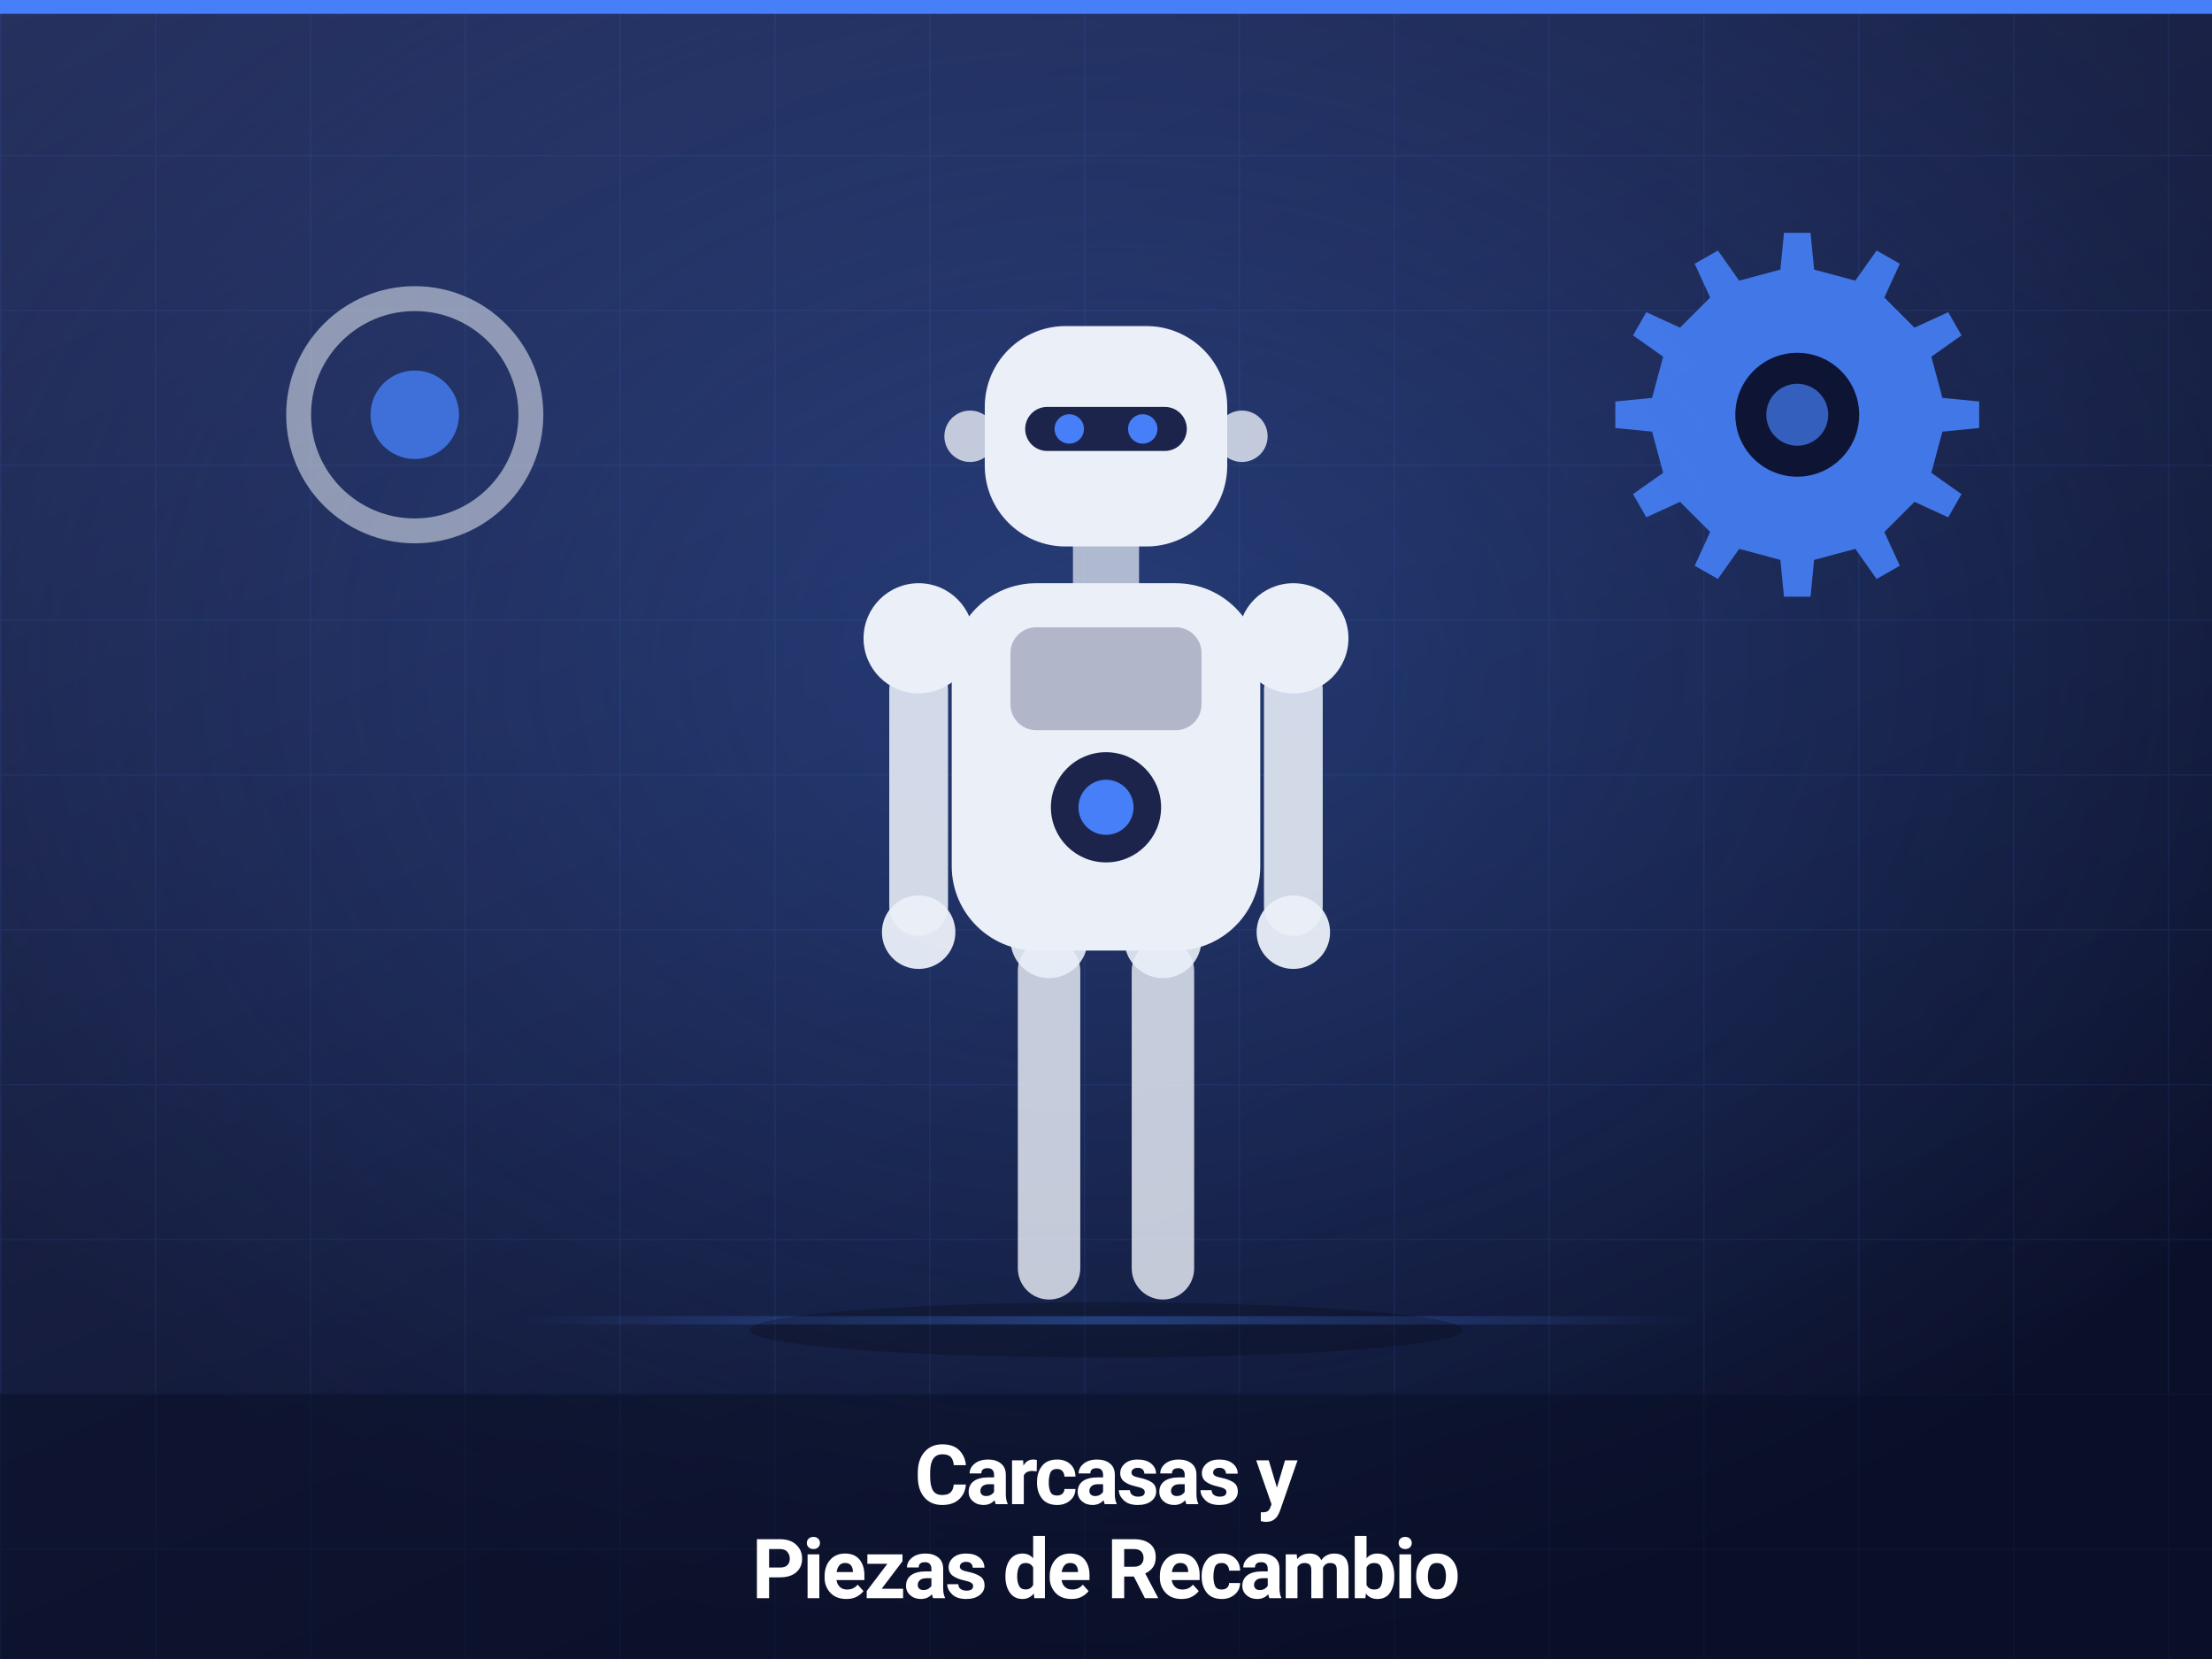
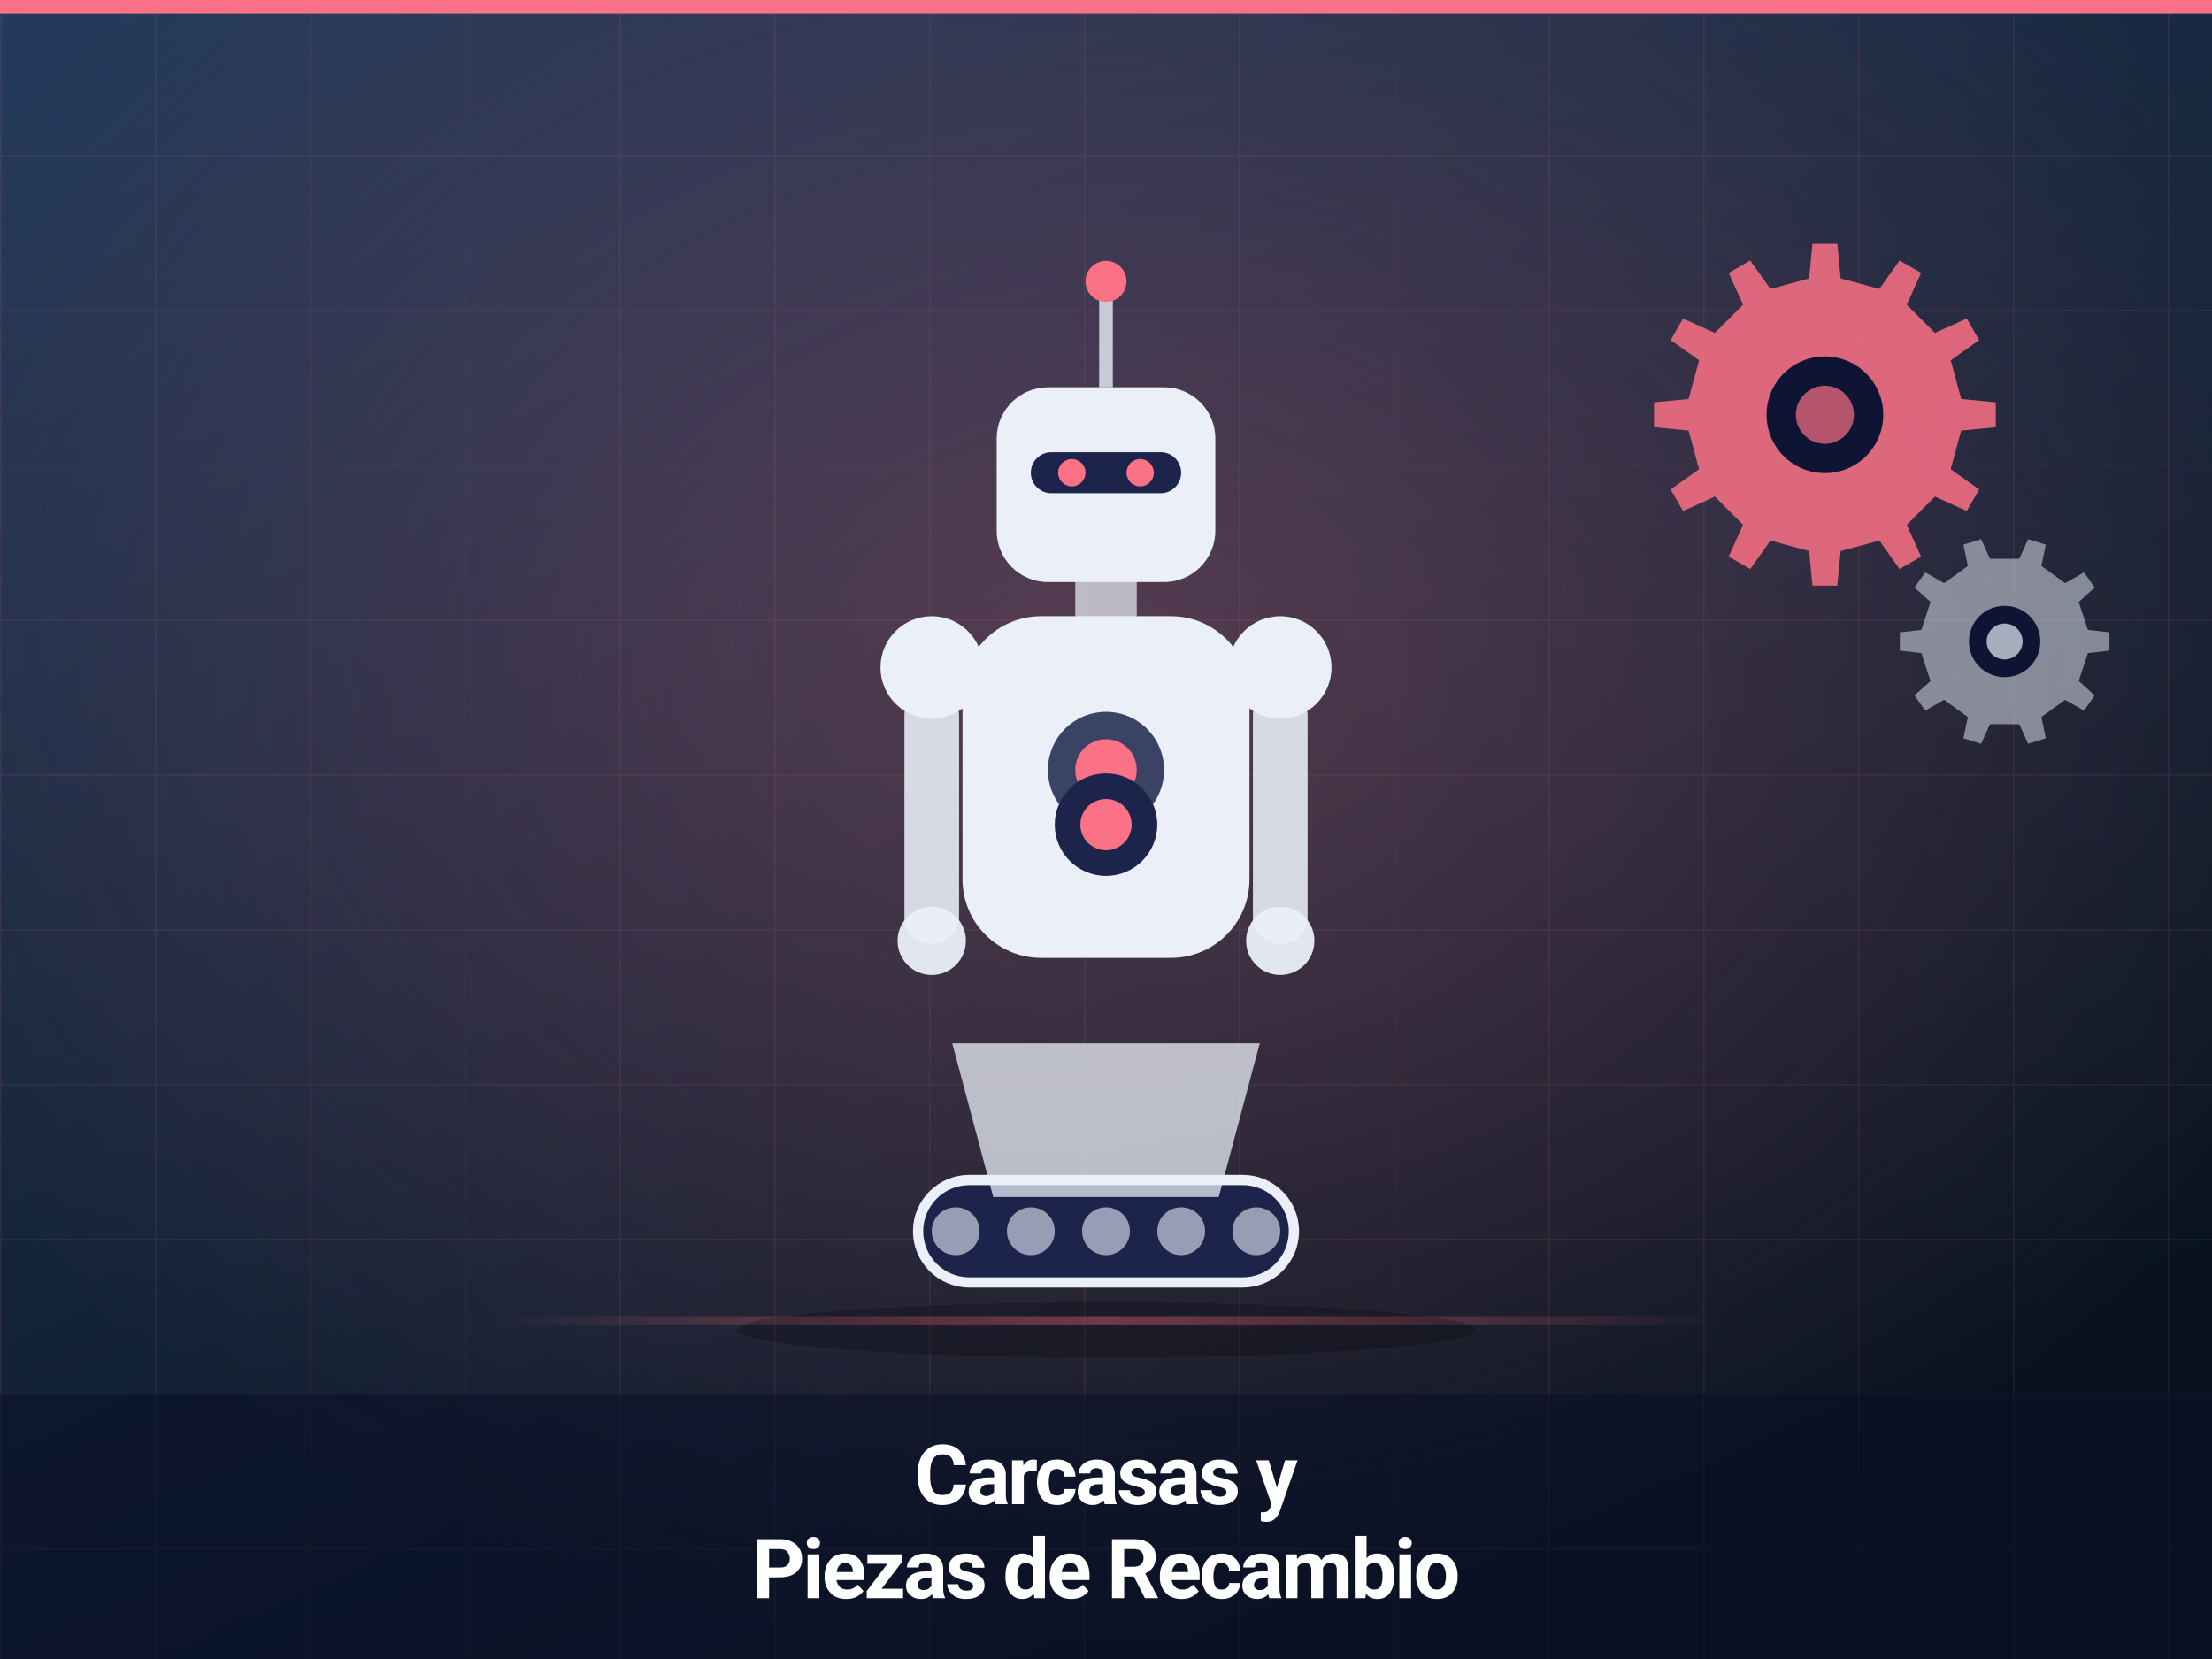
<svg xmlns="http://www.w3.org/2000/svg" viewBox="0 0 800 600" width="800" height="600">
  <defs>
    <linearGradient id="f" x1="0" y1="0" x2=".6" y2="1">
-       <stop offset="0" stop-color="#26315f" />
-       <stop offset="1" stop-color="#0b1029" />
+       <stop offset="0" stop-color="#243b5c" />
+       <stop offset="1" stop-color="#08131f" />
    </linearGradient>
    <radialGradient id="halo" cx="50%" cy="40%" r="60%">
-       <stop offset="0" stop-color="#467ff7" stop-opacity=".28" />
-       <stop offset="1" stop-color="#467ff7" stop-opacity="0" />
+       <stop offset="0" stop-color="#fb7185" stop-opacity=".28" />
+       <stop offset="1" stop-color="#fb7185" stop-opacity="0" />
    </radialGradient>
    <pattern id="rej" width="56" height="56" patternUnits="userSpaceOnUse">
-       <path d="M56 0H0V56" fill="none" stroke="#467ff7" stroke-opacity=".10" />
+       <path d="M56 0H0V56" fill="none" stroke="#fb7185" stroke-opacity=".10" />
    </pattern>
    <linearGradient id="suelo" x1="0" y1="0" x2="1" y2="0">
-       <stop offset="0" stop-color="#467ff7" stop-opacity="0" />
-       <stop offset=".5" stop-color="#467ff7" stop-opacity=".5" />
-       <stop offset="1" stop-color="#467ff7" stop-opacity="0" />
+       <stop offset="0" stop-color="#fb7185" stop-opacity="0" />
+       <stop offset=".5" stop-color="#fb7185" stop-opacity=".5" />
+       <stop offset="1" stop-color="#fb7185" stop-opacity="0" />
    </linearGradient>
  </defs>
  <rect width="800" height="600" fill="url(#f)" />
  <rect width="800" height="600" fill="url(#rej)" />
  <rect width="800" height="600" fill="url(#halo)" />
-   <rect x="0" y="0" width="800" height="5" fill="#467ff7" />
-   <polygon points="702.5,143.9 715.8,145.2 715.8,154.8 702.5,156.1 698.5,171.0 709.4,178.7 704.6,187.1 692.4,181.5 681.5,192.4 687.1,204.6 678.7,209.4 671.0,198.5 656.1,202.5 654.8,215.8 645.2,215.8 643.9,202.5 629.0,198.5 621.3,209.4 612.9,204.6 618.5,192.4 607.6,181.5 595.4,187.1 590.6,178.7 601.5,171.0 597.5,156.1 584.2,154.8 584.2,145.2 597.5,143.9 601.5,129.0 590.6,121.3 595.4,112.9 607.6,118.5 618.5,107.6 612.9,95.4 621.3,90.6 629.0,101.5 643.9,97.5 645.2,84.2 654.8,84.2 656.1,97.5 671.0,101.5 678.7,90.6 687.1,95.4 681.5,107.6 692.4,118.5 704.6,112.9 709.4,121.3 698.5,129.0" fill="#467ff7" opacity="0.9" />
-   <circle cx="650" cy="150" r="22.4" fill="#0e1433" />
-   <circle cx="650" cy="150" r="11.2" fill="#467ff7" opacity=".7" />
-   <circle cx="150" cy="150" r="42" fill="none" stroke="#eaeff8" stroke-width="9" opacity=".55" />
-   <circle cx="150" cy="150" r="16" fill="#467ff7" opacity=".8" />
-   <rect x="185.0" y="476" width="430" height="3" fill="url(#suelo)" />
-   <ellipse cx="400" cy="481" rx="129.0" ry="10" fill="#000" opacity=".22" />
+   <rect x="0" y="0" width="800" height="5" fill="#fb7185" />
+   <polygon points="709.3,144.3 721.8,145.5 721.8,154.5 709.3,155.7 705.5,169.7 715.8,177.0 711.3,184.8 699.8,179.6 689.6,189.8 694.8,201.3 687.0,205.8 679.7,195.5 665.7,199.3 664.5,211.8 655.5,211.8 654.3,199.3 640.3,195.5 633.0,205.8 625.2,201.3 630.4,189.8 620.2,179.6 608.7,184.8 604.2,177.0 614.5,169.7 610.7,155.7 598.2,154.5 598.2,145.5 610.7,144.3 614.5,130.3 604.2,123.0 608.7,115.2 620.2,120.4 630.4,110.2 625.2,98.7 633.0,94.2 640.3,104.5 654.3,100.7 655.5,88.2 664.5,88.2 665.7,100.7 679.7,104.5 687.0,94.2 694.8,98.7 689.6,110.2 699.8,120.4 711.3,115.2 715.8,123.0 705.5,130.3" fill="#fb7185" opacity="0.85" />
+   <circle cx="660" cy="150" r="21.1" fill="#0e1433" />
+   <circle cx="660" cy="150" r="10.5" fill="#fb7185" opacity=".7" />
+   <polygon points="755.1,227.8 762.9,228.7 762.9,235.3 755.1,236.2 751.8,246.3 757.6,251.5 753.7,257.0 746.9,253.1 738.3,259.3 739.9,267.0 733.5,269.0 730.3,261.9 719.7,261.9 716.5,269.0 710.1,267.0 711.7,259.3 703.1,253.1 696.3,257.0 692.4,251.5 698.2,246.3 694.9,236.2 687.1,235.3 687.1,228.7 694.9,227.8 698.2,217.7 692.4,212.5 696.3,207.0 703.1,210.9 711.7,204.7 710.1,197.0 716.5,195.0 719.7,202.1 730.3,202.1 733.5,195.0 739.9,197.0 738.3,204.7 746.9,210.9 753.7,207.0 757.6,212.5 751.8,217.7" fill="#eaeff8" opacity="0.5" />
+   <circle cx="725" cy="232" r="12.9" fill="#0e1433" />
+   <circle cx="725" cy="232" r="6.5" fill="#eaeff8" opacity=".7" />
+   <rect x="177.5" y="476" width="445" height="3" fill="url(#suelo)" />
+   <ellipse cx="400" cy="481" rx="133.5" ry="10" fill="#000" opacity=".22" />
  <g opacity="1.0">
-     <rect x="368.114" y="339.8" width="22.586" height="130.2" rx="11.293" fill="#eaeff8" opacity=".82" />
-     <circle cx="379.407" cy="339.8" r="13.95" fill="#eaeff8" opacity=".9" />
-     <rect x="409.3" y="339.8" width="22.586" height="130.2" rx="11.293" fill="#eaeff8" opacity=".82" />
-     <circle cx="420.593" cy="339.8" r="13.95" fill="#eaeff8" opacity=".9" />
-     <rect x="344.2" y="210.929" width="111.6" height="132.857" rx="30.557" fill="#eaeff8" />
-     <rect x="365.457" y="226.871" width="69.086" height="37.2" rx="9.3" fill="#1c244b" opacity=".28" />
-     <circle cx="400" cy="291.971" r="19.929" fill="#1c244b" />
-     <circle cx="400" cy="291.971" r="9.964" fill="#467ff7" />
-     <circle cx="332.243" cy="230.857" r="19.929" fill="#eaeff8" />
-     <rect x="321.614" y="238.829" width="21.257" height="99.643" rx="10.629" fill="#eaeff8" opacity=".88" />
-     <circle cx="332.243" cy="337.143" r="13.286" fill="#eaeff8" opacity=".95" />
-     <circle cx="467.757" cy="230.857" r="19.929" fill="#eaeff8" />
-     <rect x="457.129" y="238.829" width="21.257" height="99.643" rx="10.629" fill="#eaeff8" opacity=".88" />
-     <circle cx="467.757" cy="337.143" r="13.286" fill="#eaeff8" opacity=".95" />
-     <rect x="388.043" y="194.986" width="23.914" height="18.6" fill="#eaeff8" opacity=".7" />
-     <rect x="356.157" y="117.929" width="87.686" height="79.714" rx="29.229" fill="#eaeff8" />
-     <rect x="370.771" y="147.157" width="58.457" height="15.943" rx="7.971" fill="#1c244b" />
-     <circle cx="386.714" cy="155.129" r="5.314" fill="#467ff7" />
-     <circle cx="413.286" cy="155.129" r="5.314" fill="#467ff7" />
-     <circle cx="350.843" cy="157.786" r="9.3" fill="#eaeff8" opacity=".8" />
-     <circle cx="449.157" cy="157.786" r="9.3" fill="#eaeff8" opacity=".8" />
+     <rect x="332.036" y="426.75" width="135.929" height="37.071" rx="18.536" fill="#1c244b" stroke="#eaeff8" stroke-width="3.707" />
+     <circle cx="345.629" cy="445.286" r="8.65" fill="#eaeff8" opacity=".6" />
+     <circle cx="372.814" cy="445.286" r="8.65" fill="#eaeff8" opacity=".6" />
+     <circle cx="400.0" cy="445.286" r="8.65" fill="#eaeff8" opacity=".6" />
+     <circle cx="427.186" cy="445.286" r="8.65" fill="#eaeff8" opacity=".6" />
+     <circle cx="454.371" cy="445.286" r="8.65" fill="#eaeff8" opacity=".6" />
+     <path d="M344.393 377.321 h111.214 l-14.829 55.607 h-81.557 z" fill="#eaeff8" opacity=".75" />
+     <rect x="348.1" y="222.857" width="103.8" height="123.571" rx="28.421" fill="#eaeff8" />
+     <circle cx="400" cy="278.464" r="21.007" fill="#1c244b" opacity=".85" />
+     <circle cx="400" cy="278.464" r="11.121" fill="#fb7185" />
+     <circle cx="400" cy="298.236" r="18.536" fill="#1c244b" />
+     <circle cx="400" cy="298.236" r="9.268" fill="#fb7185" />
+     <circle cx="336.979" cy="241.393" r="18.536" fill="#eaeff8" />
+     <rect x="327.093" y="248.807" width="19.771" height="92.679" rx="9.886" fill="#eaeff8" opacity=".88" />
+     <circle cx="336.979" cy="340.25" r="12.357" fill="#eaeff8" opacity=".95" />
+     <circle cx="463.021" cy="241.393" r="18.536" fill="#eaeff8" />
+     <rect x="453.136" y="248.807" width="19.771" height="92.679" rx="9.886" fill="#eaeff8" opacity=".88" />
+     <circle cx="463.021" cy="340.25" r="12.357" fill="#eaeff8" opacity=".95" />
+     <rect x="388.879" y="208.029" width="22.243" height="17.3" fill="#eaeff8" opacity=".7" />
+     <rect x="360.457" y="140.064" width="79.086" height="70.436" rx="18.536" fill="#eaeff8" />
+     <rect x="397.529" y="105.464" width="4.943" height="34.6" fill="#eaeff8" opacity=".8" />
+     <circle cx="400" cy="101.757" r="7.414" fill="#fb7185" />
+     <rect x="372.814" y="163.543" width="54.371" height="14.829" rx="7.414" fill="#1c244b" />
+     <circle cx="387.643" cy="170.957" r="4.943" fill="#fb7185" />
+     <circle cx="412.357" cy="170.957" r="4.943" fill="#fb7185" />
  </g>
  <rect x="0" y="504" width="800" height="96" fill="#0a0f26" opacity=".55" />
  <text x="400.0" y="544" text-anchor="middle" font-family="system-ui,-apple-system,Segoe UI,Roboto,Helvetica,Arial,sans-serif" font-size="30" font-weight="700" fill="#ffffff" letter-spacing="-1">Carcasas y</text>
  <text x="400.0" y="578" text-anchor="middle" font-family="system-ui,-apple-system,Segoe UI,Roboto,Helvetica,Arial,sans-serif" font-size="30" font-weight="700" fill="#ffffff" letter-spacing="-1">Piezas de Recambio</text>
</svg>
